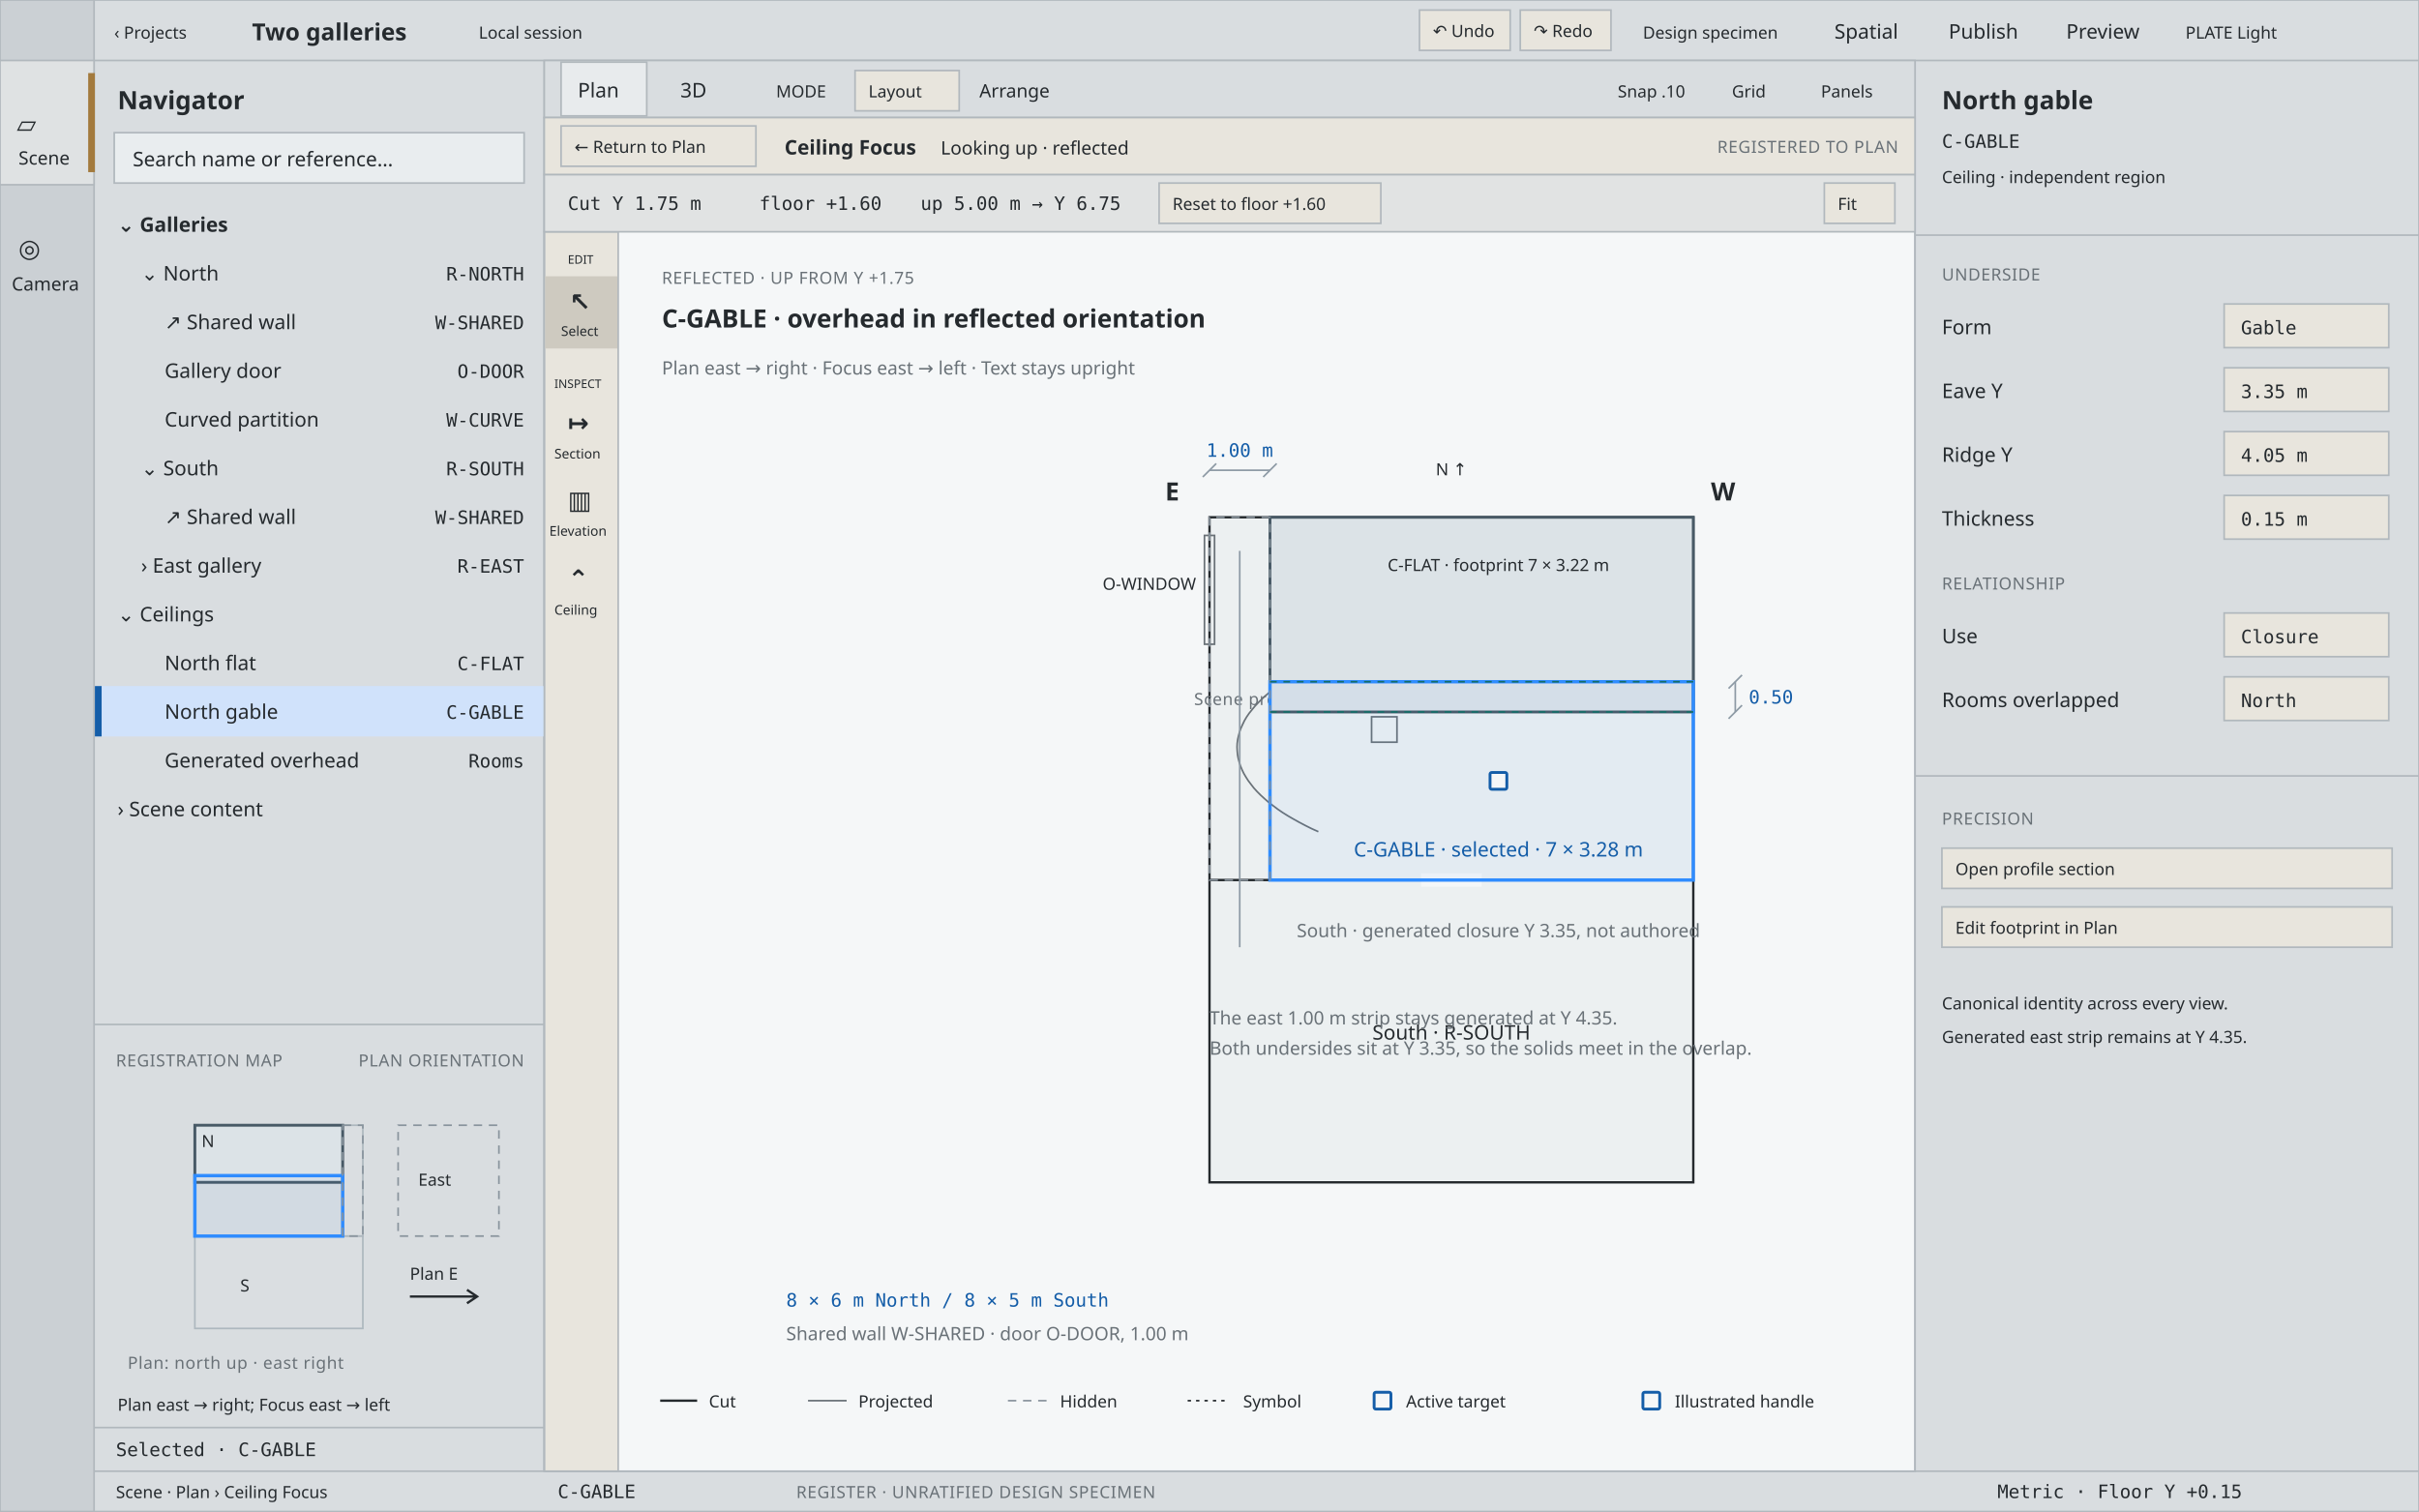
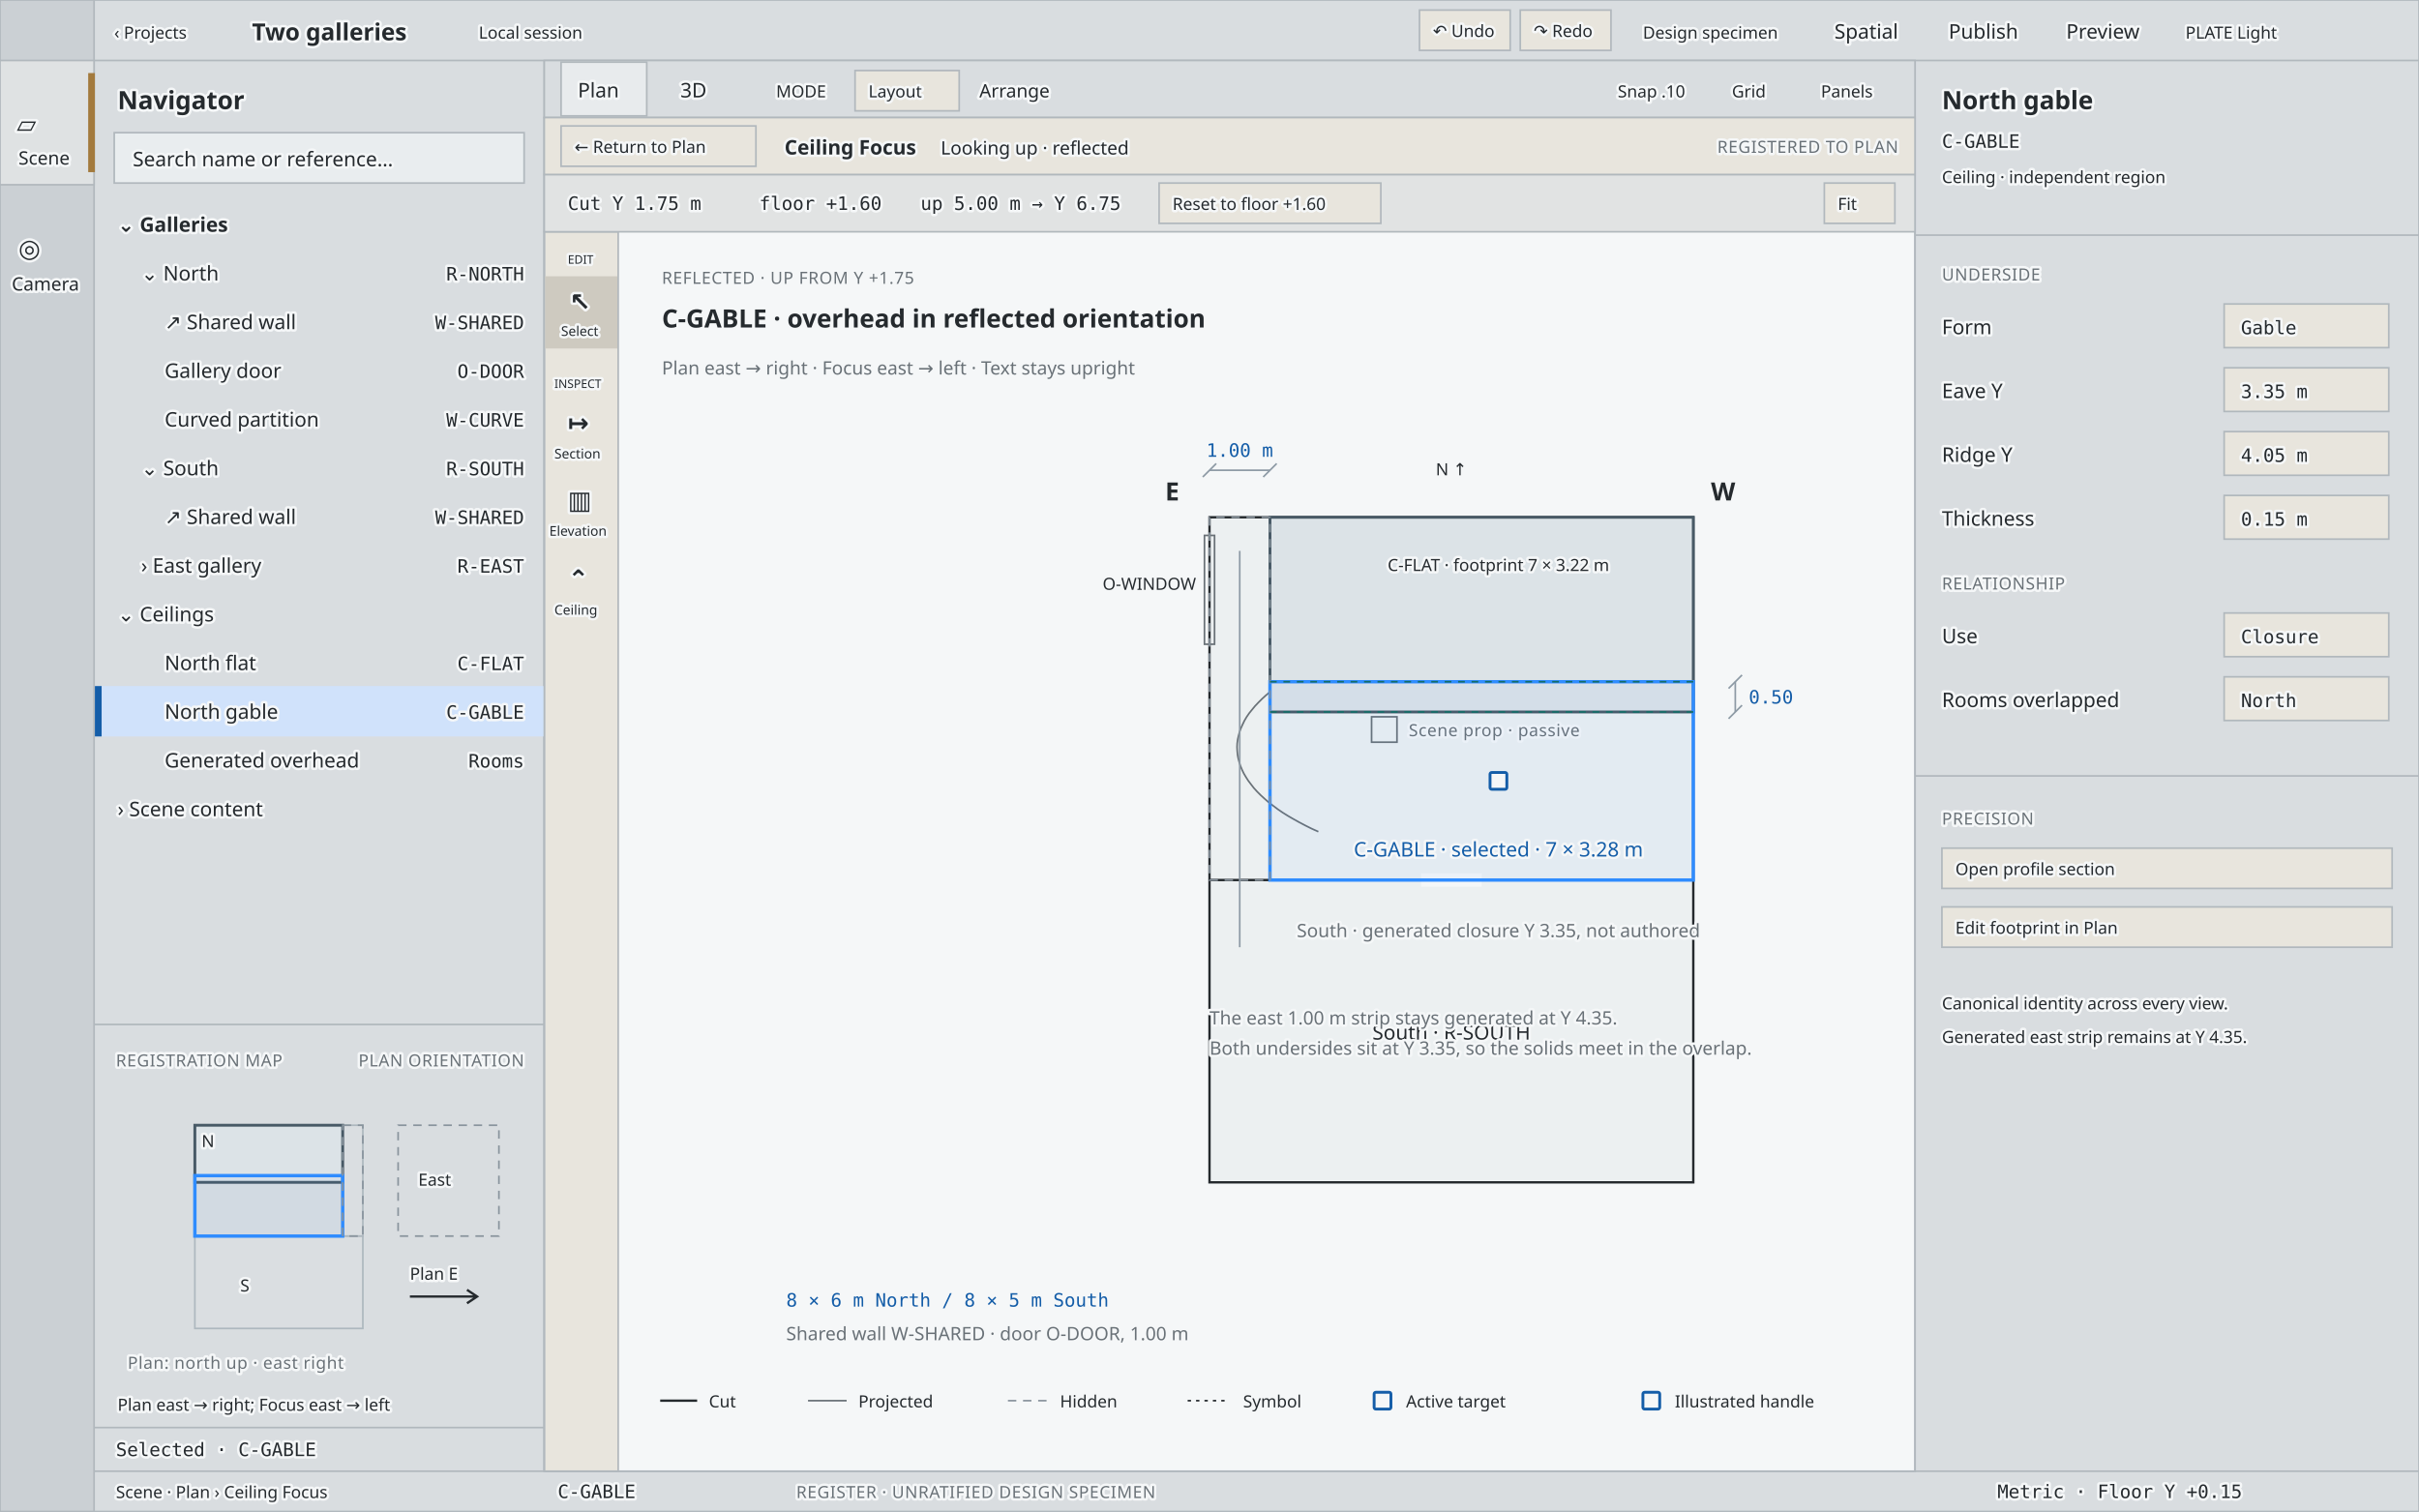
<svg xmlns="http://www.w3.org/2000/svg" width="1440" height="900" viewBox="0 0 1440 900" role="img" aria-label="REGISTER unratified P26 focus design, 1440 by 900">
  <rect x="0" y="0" width="1440" height="900" fill="#D9DDE0" stroke="#b1b8bd" />
  <rect x="0" y="0" width="56" height="900" fill="#CBD0D4" stroke="#b1b8bd" />
  <rect x="324" y="70" width="816" height="806" fill="#F5F7F8" stroke="#b1b8bd" />
  <rect x="324" y="138" width="44" height="738" fill="#E8E5DD" stroke="#b1b8bd" />
  <path d="M56 36L1440 36" stroke="#b1b8bd" />
  <path d="M56 876L1440 876" stroke="#b1b8bd" />
  <path d="M324 36L324 876" stroke="#b1b8bd" />
  <path d="M1140 36L1140 876" stroke="#b1b8bd" />
  <rect x="0" y="36" width="56" height="74" fill="#dfe2e3" stroke="#b1b8bd" />
  <rect x="53" y="44" width="3" height="58" fill="#A37A3D" stroke="#A37A3D" />
  <text class="shell heading" x="10" y="79">▱</text>
  <text class="shell mode" x="11" y="98">Scene</text>
  <text class="shell heading" x="11" y="153">◎</text>
  <text class="shell mode" x="7" y="173">Camera</text>
  <text class="shell utility" x="68" y="23">‹ Projects</text>
  <text class="shell identity" x="150" y="24">Two galleries</text>
  <text class="shell utility" x="285" y="23">Local session</text>
  <rect x="845" y="6" width="54" height="24" fill="#E8E5DD" stroke="#b1b8bd" />
  <text class="shell utility" x="853" y="22">↶ Undo</text>
  <rect x="905" y="6" width="54" height="24" fill="#E8E5DD" stroke="#b1b8bd" />
  <text class="shell utility" x="913" y="22">↷ Redo</text>
  <text class="shell utility" x="978" y="23">Design specimen</text>
  <text class="shell ui" x="1092" y="23">Spatial</text>
  <text class="shell ui" x="1160" y="23">Publish</text>
  <text class="shell ui" x="1230" y="23">Preview</text>
  <text class="shell utility" x="1301" y="23">PLATE Light</text>
  <rect x="324" y="36" width="816" height="34" fill="#D9DDE0" stroke="#b1b8bd" />
  <rect x="334" y="37" width="51" height="32" fill="#e8ebed" stroke="#b1b8bd" />
  <text class="shell ui" x="344" y="58">Plan</text>
  <text class="shell ui" x="405" y="58">3D</text>
  <text class="shell utility" x="462" y="58">MODE</text>
  <rect x="509" y="42" width="62" height="24" fill="#E8E5DD" stroke="#b1b8bd" />
  <text class="shell utility" x="517" y="58">Layout</text>
  <text class="shell mode" x="583" y="58">Arrange</text>
  <text class="shell utility" x="963" y="58">Snap .10</text>
  <text class="shell utility" x="1031" y="58">Grid</text>
  <text class="shell utility" x="1084" y="58">Panels</text>
  <rect x="324" y="70" width="816" height="34" fill="#E8E5DD" stroke="#b1b8bd" />
  <rect x="334" y="75" width="116" height="24" fill="#E8E5DD" stroke="#b1b8bd" />
  <text class="shell utility" x="342" y="91">← Return to Plan</text>
  <text class="shell strong" x="467" y="92">Ceiling Focus</text>
  <text class="shell mode" x="560" y="92">Looking up · reflected</text>
  <text class="shell meta" x="1130" y="91" text-anchor="end">REGISTERED TO PLAN</text>
  <rect x="324" y="104" width="816" height="34" fill="#e1e3e3" stroke="#b1b8bd" />
  <text class="shell mono" x="338" y="125">Cut Y  1.75 m</text>
  <text class="shell mono" x="452" y="125">floor +1.60</text>
  <text class="shell mono" x="548" y="125">up 5.00 m → Y 6.75</text>
  <rect x="690" y="109" width="132" height="24" fill="#E8E5DD" stroke="#b1b8bd" />
  <text class="shell utility" x="698" y="125">Reset to floor +1.60</text>
  <rect x="1086" y="109" width="42" height="24" fill="#E8E5DD" stroke="#b1b8bd" />
  <text class="shell utility" x="1094" y="125">Fit</text>
  <text class="shell tray-group" x="338" y="157">EDIT</text>
  <rect x="325" y="165" width="42" height="42" fill="#cecac0" stroke="#cecac0" />
  <text class="shell heading" x="339" y="185">↖</text>
  <text class="shell tray-tool" x="334" y="200">Select</text>
  <text class="shell tray-group" x="330" y="231">INSPECT</text>
  <text class="shell heading" x="338" y="257">↦</text>
  <text class="shell tray-tool" x="330" y="273">Section</text>
  <text class="shell heading" x="338" y="303">▥</text>
  <text class="shell tray-tool" x="327" y="319">Elevation</text>
  <text class="shell heading" x="338" y="350">⌃</text>
  <text class="shell tray-tool" x="330" y="366">Ceiling</text>
  <text class="shell heading" x="70" y="65">Navigator</text>
  <rect x="68" y="79" width="244" height="30" fill="#e9edef" stroke="#b1b8bd" />
  <text class="shell ui" x="79" y="99">Search name or reference…</text>
  <text class="shell strong" x="70" y="138">⌄ Galleries</text>
  <text class="shell ui" x="84" y="167">⌄ North</text>
  <text class="shell navmono" x="312" y="167" text-anchor="end">R-NORTH</text>
  <text class="shell ui" x="98" y="196">↗ Shared wall</text>
  <text class="shell navmono" x="312" y="196" text-anchor="end">W-SHARED</text>
  <text class="shell ui" x="98" y="225">Gallery door</text>
  <text class="shell navmono" x="312" y="225" text-anchor="end">O-DOOR</text>
  <text class="shell ui" x="98" y="254">Curved partition</text>
  <text class="shell navmono" x="312" y="254" text-anchor="end">W-CURVE</text>
  <text class="shell ui" x="84" y="283">⌄ South</text>
  <text class="shell navmono" x="312" y="283" text-anchor="end">R-SOUTH</text>
  <text class="shell ui" x="98" y="312">↗ Shared wall</text>
  <text class="shell navmono" x="312" y="312" text-anchor="end">W-SHARED</text>
  <text class="shell ui" x="84" y="341">› East gallery</text>
  <text class="shell navmono" x="312" y="341" text-anchor="end">R-EAST</text>
  <text class="shell ui" x="70" y="370">⌄ Ceilings</text>
  <text class="shell ui" x="98" y="399">North flat</text>
  <text class="shell navmono" x="312" y="399" text-anchor="end">C-FLAT</text>
  <rect x="57" y="409" width="266" height="29" fill="#d0e2fb" stroke="#d0e2fb" />
  <rect x="57" y="409" width="3" height="29" fill="#145DA8" stroke="#145DA8" />
  <text class="shell ui" x="98" y="428">North gable</text>
  <text class="shell navmono" x="312" y="428" text-anchor="end">C-GABLE</text>
  <text class="shell ui" x="98" y="457">Generated overhead</text>
  <text class="shell navmono" x="312" y="457" text-anchor="end">Rooms</text>
  <text class="shell ui" x="70" y="486">› Scene content</text>
  <path d="M56 610L324 610" stroke="#b1b8bd" />
  <text class="shell meta" x="69" y="635">REGISTRATION MAP</text>
  <text class="shell meta" x="312" y="635" text-anchor="end">PLAN ORIENTATION</text>
  <svg x="68" y="650" width="242" height="170" viewBox="0 0 242 170" role="img" aria-label="Registration map · Plan orientation">
-     <style>text{font:12px 'Trebuchet MS',sans-serif;fill:#252A2E}.meta{font-size:10px;fill:#697177;letter-spacing:.035em}.title{font-size:15px;font-weight:bold}.measure{font:11px 'Andale Mono',monospace;fill:#145DA8}.small{font-size:10px}.note{fill:#697177;font-size:11px}.blueText{fill:#145DA8}.badText{fill:#9B3149}.guideText{fill:#146D68}.cut{fill:#c4cacd;stroke:#252A2E;stroke-width:2}.edge{fill:none;stroke:#252A2E;stroke-width:1.4}.projected{fill:none;stroke:#697177;stroke-width:1}.far{fill:none;stroke:#adb7be;stroke-width:1}.hidden{fill:none;stroke:#89949d;stroke-width:1;stroke-dasharray:5 4}.selected{fill:none;stroke:#2F8CFF;stroke-width:2.5}.selectedFill{fill:#2f8cff0c;stroke:#2F8CFF;stroke-width:2}.guide{fill:none;stroke:#146D68;stroke-width:1;stroke-dasharray:4 4}.dimension{fill:none;stroke:#8d9aa5;stroke-width:1}.handle{fill:#F5F7F8;stroke:#145DA8;stroke-width:1.7;rx:1}.bad{fill:#9b314912;stroke:#9B3149;stroke-width:1.8;stroke-dasharray:6 4}.paper{fill:#F5F7F8;stroke:none}.cutContext{fill:#d9dfe4;stroke:#65717b;stroke-width:1}.wash{fill:#dbe1e555;stroke:#aeb8bf;stroke-width:1}.volume{fill:#146d680a;stroke:#146D68;stroke-width:1;stroke-dasharray:5 4}.grip{cursor:pointer}.grip:focus{outline:none}.grip:focus .handle{stroke:#252A2E;stroke-width:3}.grip.illust .handle{fill:#dce3e7;stroke:#697177;stroke-dasharray:2.5 2}.grip.illust:focus .handle{fill:#F5F7F8;stroke:#252A2E}.ceiling{fill:#dce3e7;stroke:#485a66;stroke-width:1.7}.symbol{fill:none;stroke:#252A2E;stroke-width:1;stroke-dasharray:2 3}</style>
+     <style>text{font:12px 'Trebuchet MS',sans-serif;fill:#252A2E;paint-order:stroke;stroke:#F5F7F8;stroke-width:3;stroke-linejoin:round}.meta{font-size:10px;fill:#697177;letter-spacing:.035em}.title{font-size:15px;font-weight:bold}.measure{font:11px 'Andale Mono',monospace;fill:#145DA8}.small{font-size:10px}.note{fill:#697177;font-size:11px}.blueText{fill:#145DA8}.badText{fill:#9B3149}.guideText{fill:#146D68}.cut{fill:#c4cacd;stroke:#252A2E;stroke-width:2}.edge{fill:none;stroke:#252A2E;stroke-width:1.4}.projected{fill:none;stroke:#697177;stroke-width:1}.far{fill:none;stroke:#adb7be;stroke-width:1}.hidden{fill:none;stroke:#89949d;stroke-width:1;stroke-dasharray:5 4}.selected{fill:none;stroke:#2F8CFF;stroke-width:2.5}.selectedFill{fill:#2f8cff0c;stroke:#2F8CFF;stroke-width:2}.guide{fill:none;stroke:#146D68;stroke-width:1;stroke-dasharray:4 4}.dimension{fill:none;stroke:#8d9aa5;stroke-width:1}.handle{fill:#F5F7F8;stroke:#145DA8;stroke-width:1.7;rx:1}.bad{fill:#9b314912;stroke:#9B3149;stroke-width:1.8;stroke-dasharray:6 4}.paper{fill:#F5F7F8;stroke:none}.cutContext{fill:#d9dfe4;stroke:#65717b;stroke-width:1}.wash{fill:#dbe1e555;stroke:#aeb8bf;stroke-width:1}.volume{fill:#146d680a;stroke:#146D68;stroke-width:1;stroke-dasharray:5 4}.grip{cursor:pointer}.grip:focus{outline:none}.grip:focus .handle{stroke:#252A2E;stroke-width:3}.grip.illust .handle{fill:#dce3e7;stroke:#697177;stroke-dasharray:2.5 2}.grip.illust:focus .handle{fill:#F5F7F8;stroke:#252A2E}.ceiling{fill:#dce3e7;stroke:#485a66;stroke-width:1.7}.symbol{fill:none;stroke:#252A2E;stroke-width:1;stroke-dasharray:2 3}</style>
    <rect x="48" y="20" width="100" height="66" class="wash" />
    <rect x="48" y="86" width="100" height="55" class="wash" />
    <rect x="169" y="20" width="60" height="66" class="hidden" />
    <text x="75" y="53" class="small" text-anchor="start">N</text>
    <text x="75" y="119" class="small" text-anchor="start">S</text>
    <text x="181" y="56" class="small" text-anchor="start">East</text>
    <rect x="48" y="20" width="88" height="34" class="ceiling" />
    <rect x="48" y="50" width="88" height="36" class="selectedFill" />
    <rect x="136" y="20" width="12" height="66" class="hidden" />
    <path d="M176 122h40m-6-4 6 4-6 4" class="edge" />
    <text x="176" y="112" class="small" text-anchor="start">Plan E</text>
    <text x="52" y="33" class="small" text-anchor="start">N</text>
    <text x="8" y="165" class="meta" text-anchor="start">Plan: north up · east right</text>
  </svg>
  <text class="shell utility" x="70" y="840">Plan east → right; Focus east → left</text>
  <path d="M56 850L324 850" stroke="#b1b8bd" />
  <text class="shell mono" x="69" y="867">Selected · C-GABLE</text>
  <svg x="368" y="138" width="772" height="738" viewBox="0 0 772 738" role="img" aria-label="Spatial design drawing">
-     <style>text{font:12px 'Trebuchet MS',sans-serif;fill:#252A2E}.meta{font-size:10px;fill:#697177;letter-spacing:.035em}.title{font-size:15px;font-weight:bold}.measure{font:11px 'Andale Mono',monospace;fill:#145DA8}.small{font-size:10px}.note{fill:#697177;font-size:11px}.blueText{fill:#145DA8}.badText{fill:#9B3149}.guideText{fill:#146D68}.cut{fill:#c4cacd;stroke:#252A2E;stroke-width:2}.edge{fill:none;stroke:#252A2E;stroke-width:1.4}.projected{fill:none;stroke:#697177;stroke-width:1}.far{fill:none;stroke:#adb7be;stroke-width:1}.hidden{fill:none;stroke:#89949d;stroke-width:1;stroke-dasharray:5 4}.selected{fill:none;stroke:#2F8CFF;stroke-width:2.5}.selectedFill{fill:#2f8cff0c;stroke:#2F8CFF;stroke-width:2}.guide{fill:none;stroke:#146D68;stroke-width:1;stroke-dasharray:4 4}.dimension{fill:none;stroke:#8d9aa5;stroke-width:1}.handle{fill:#F5F7F8;stroke:#145DA8;stroke-width:1.7;rx:1}.bad{fill:#9b314912;stroke:#9B3149;stroke-width:1.8;stroke-dasharray:6 4}.paper{fill:#F5F7F8;stroke:none}.cutContext{fill:#d9dfe4;stroke:#65717b;stroke-width:1}.wash{fill:#dbe1e555;stroke:#aeb8bf;stroke-width:1}.volume{fill:#146d680a;stroke:#146D68;stroke-width:1;stroke-dasharray:5 4}.grip{cursor:pointer}.grip:focus{outline:none}.grip:focus .handle{stroke:#252A2E;stroke-width:3}.grip.illust .handle{fill:#dce3e7;stroke:#697177;stroke-dasharray:2.5 2}.grip.illust:focus .handle{fill:#F5F7F8;stroke:#252A2E}.ceiling{fill:#dce3e7;stroke:#485a66;stroke-width:1.7}.symbol{fill:none;stroke:#252A2E;stroke-width:1;stroke-dasharray:2 3}</style>
+     <style>text{font:12px 'Trebuchet MS',sans-serif;fill:#252A2E;paint-order:stroke;stroke:#F5F7F8;stroke-width:3;stroke-linejoin:round}.meta{font-size:10px;fill:#697177;letter-spacing:.035em}.title{font-size:15px;font-weight:bold}.measure{font:11px 'Andale Mono',monospace;fill:#145DA8}.small{font-size:10px}.note{fill:#697177;font-size:11px}.blueText{fill:#145DA8}.badText{fill:#9B3149}.guideText{fill:#146D68}.cut{fill:#c4cacd;stroke:#252A2E;stroke-width:2}.edge{fill:none;stroke:#252A2E;stroke-width:1.4}.projected{fill:none;stroke:#697177;stroke-width:1}.far{fill:none;stroke:#adb7be;stroke-width:1}.hidden{fill:none;stroke:#89949d;stroke-width:1;stroke-dasharray:5 4}.selected{fill:none;stroke:#2F8CFF;stroke-width:2.5}.selectedFill{fill:#2f8cff0c;stroke:#2F8CFF;stroke-width:2}.guide{fill:none;stroke:#146D68;stroke-width:1;stroke-dasharray:4 4}.dimension{fill:none;stroke:#8d9aa5;stroke-width:1}.handle{fill:#F5F7F8;stroke:#145DA8;stroke-width:1.7;rx:1}.bad{fill:#9b314912;stroke:#9B3149;stroke-width:1.8;stroke-dasharray:6 4}.paper{fill:#F5F7F8;stroke:none}.cutContext{fill:#d9dfe4;stroke:#65717b;stroke-width:1}.wash{fill:#dbe1e555;stroke:#aeb8bf;stroke-width:1}.volume{fill:#146d680a;stroke:#146D68;stroke-width:1;stroke-dasharray:5 4}.grip{cursor:pointer}.grip:focus{outline:none}.grip:focus .handle{stroke:#252A2E;stroke-width:3}.grip.illust .handle{fill:#dce3e7;stroke:#697177;stroke-dasharray:2.5 2}.grip.illust:focus .handle{fill:#F5F7F8;stroke:#252A2E}.ceiling{fill:#dce3e7;stroke:#485a66;stroke-width:1.7}.symbol{fill:none;stroke:#252A2E;stroke-width:1;stroke-dasharray:2 3}</style>
    <text x="26" y="31" class="meta" text-anchor="start">REFLECTED · UP FROM Y +1.75</text>
    <text x="26" y="57" class="title" text-anchor="start">C-GABLE · overhead in reflected orientation</text>
    <text x="26" y="85" class="note" text-anchor="start">Plan east → right     ·     Focus east → left     ·     Text stays upright</text>
    <g transform="translate(740,0) scale(-1,1)">
      <rect x="100" y="170" width="288" height="216" class="wash" />
      <rect x="100" y="386" width="288" height="180" class="wash" />
      <path d="M100 386V170H388V566H100Z" class="edge" />
      <line x1="100" y1="386" x2="226" y2="386" class="edge" />
      <line x1="262" y1="386" x2="388" y2="386" class="edge" />
      <rect x="226" y="382" width="36" height="8" class="paper" />
      <text transform="translate(488,0) scale(-1,1)" x="244" y="240" class="" text-anchor="middle">North · R-NORTH</text>
      <text transform="translate(488,0) scale(-1,1)" x="244" y="481" class="" text-anchor="middle">South · R-SOUTH</text>
      <path d="M321.4 256.4L325.5 258.2L329.4 260.1L333.1 262.0L336.7 263.9L340.0 265.8L343.3 267.8L346.3 269.8L349.2 271.9L351.9 273.9L354.4 276.0L356.7 278.1L358.9 280.3L360.9 282.4L362.7 284.6L364.4 286.7L365.9 288.9L367.2 291.1L368.3 293.4L369.3 295.6L370.1 297.8L370.7 300.1L371.2 302.3L371.5 304.6L371.6 306.8L371.5 309.0L371.3 311.3L370.9 313.5L370.3 315.8L369.6 318.0L368.7 320.2L367.6 322.5L366.3 324.7L364.9 326.9L363.3 329.0L361.6 331.2L359.6 333.4L357.5 335.5L355.2 337.6L352.8 339.7L350.2 341.7L347.4 343.8L344.5 345.8L341.3 347.8L338.0 349.7L334.6 351.6L331.0 353.5L327.2 355.4L323.2 357.2" class="projected" />
      <text transform="translate(640,0) scale(-1,1)" x="320" y="224" class="small" text-anchor="start">W-CURVE</text>
      <rect x="385" y="180.8" width="6" height="64.8" class="projected" />
      <text transform="translate(792,0) scale(-1,1)" x="396" y="213.2" class="small" text-anchor="end">O-WINDOW</text>
      <rect x="276.4" y="288.8" width="15.12" height="15.12" class="projected" />
-       <text transform="translate(590.8,0) scale(-1,1)" x="295.4" y="281.8" class="meta" text-anchor="end">Scene prop · passive</text>
+       <text transform="translate(538.8,0) scale(-1,1)" x="269.4" y="300.36" class="meta" text-anchor="start">Scene prop · passive</text>
      <rect x="100" y="170" width="252" height="115.92" class="ceiling" />
      <rect x="100" y="267.92" width="252" height="118.08" class="selectedFill" />
      <rect x="352" y="170" width="36" height="216" class="hidden" />
      <line x1="100" y1="285.92" x2="352" y2="285.92" class="guide" />
      <line x1="100" y1="267.92" x2="352" y2="267.92" class="guide" />
      <text transform="translate(432,0) scale(-1,1)" x="216" y="202" class="small" text-anchor="middle">C-FLAT · footprint 7 × 3.22 m</text>
      <text transform="translate(432,0) scale(-1,1)" x="216" y="372" class="blueText" text-anchor="middle">C-GABLE · selected · 7 × 3.28 m</text>
      <text transform="translate(432,0) scale(-1,1)" x="216" y="420" class="note" text-anchor="middle">South · generated closure Y 3.35, not authored</text>
      <line x1="352" y1="142" x2="388" y2="142" class="dimension" />
      <line x1="348" y1="138" x2="356" y2="146" class="dimension" />
      <line x1="384" y1="138" x2="392" y2="146" class="dimension" />
      <text transform="translate(740,0) scale(-1,1)" x="370" y="134" class="measure" text-anchor="middle">1.00 m</text>
      <line x1="75" y1="267.92" x2="75" y2="285.92" class="dimension" />
      <line x1="71" y1="263.92" x2="79" y2="271.92" class="dimension" />
      <line x1="71" y1="281.92" x2="79" y2="289.92" class="dimension" />
      <text transform="translate(134,0) scale(-1,1)" x="67" y="280.92" class="measure" text-anchor="start">0.50</text>
      <line x1="370" y1="190" x2="370" y2="426" class="dimension" />
      <text transform="translate(776,0) scale(-1,1)" x="388" y="472" class="note" text-anchor="start">The east 1.00 m strip stays generated at Y 4.35.</text>
      <text transform="translate(776,0) scale(-1,1)" x="388" y="490" class="note" text-anchor="start">Both undersides sit at Y 3.35, so the solids meet in the overlap.</text>
      <g role="button" tabindex="0" aria-label="Edit whole underside height" data-action="ceilingLift" class="grip">
        <rect x="211" y="321.96" width="10" height="10" class="handle" />
      </g>
      <text transform="translate(150,0) scale(-1,1)" x="75" y="160" class="title" text-anchor="end">W</text>
      <text transform="translate(812,0) scale(-1,1)" x="406" y="160" class="title" text-anchor="end">E</text>
      <text transform="translate(488,0) scale(-1,1)" x="244" y="145" class="small" text-anchor="middle">N ↑</text>
    </g>
    <text x="100" y="640" class="measure" text-anchor="start">8 × 6 m North  /  8 × 5 m South</text>
    <text x="100" y="660" class="note" text-anchor="start">Shared wall W-SHARED · door O-DOOR, 1.00 m</text>
    <line x1="25" y1="696" x2="47" y2="696" class="edge" />
    <text x="54" y="700" class="small" text-anchor="start">Cut</text>
    <line x1="113" y1="696" x2="136" y2="696" class="projected" />
    <text x="143" y="700" class="small" text-anchor="start">Projected</text>
    <line x1="232" y1="696" x2="255" y2="696" class="hidden" />
    <text x="263" y="700" class="small" text-anchor="start">Hidden</text>
    <line x1="339" y1="696" x2="363" y2="696" class="symbol" />
    <text x="372" y="700" class="small" text-anchor="start">Symbol</text>
    <rect x="450" y="691" width="10" height="10" class="handle" />
    <text x="469" y="700" class="small" text-anchor="start">Active target</text>
    <rect x="610" y="691" width="10" height="10" class="handle illust" />
    <text x="629" y="700" class="small" text-anchor="start">Illustrated handle</text>
  </svg>
  <text class="shell heading" x="1156" y="65">North gable</text>
  <text class="shell mono" x="1156" y="88">C-GABLE</text>
  <text class="shell utility" x="1156" y="109">Ceiling · independent region</text>
  <path d="M1140 140L1440 140" stroke="#b1b8bd" />
  <text class="shell meta" x="1156" y="167">UNDERSIDE</text>
  <text class="shell ui" x="1156" y="199">Form</text>
  <rect x="1324" y="181" width="98" height="26" fill="#E8E5DD" stroke="#b1b8bd" />
  <text class="shell mono" x="1334" y="199">Gable</text>
  <text class="shell ui" x="1156" y="237">Eave Y</text>
  <rect x="1324" y="219" width="98" height="26" fill="#E8E5DD" stroke="#b1b8bd" />
  <text class="shell mono" x="1334" y="237">3.35 m</text>
  <text class="shell ui" x="1156" y="275">Ridge Y</text>
  <rect x="1324" y="257" width="98" height="26" fill="#E8E5DD" stroke="#b1b8bd" />
  <text class="shell mono" x="1334" y="275">4.05 m</text>
  <text class="shell ui" x="1156" y="313">Thickness</text>
  <rect x="1324" y="295" width="98" height="26" fill="#E8E5DD" stroke="#b1b8bd" />
  <text class="shell mono" x="1334" y="313">0.15 m</text>
  <text class="shell meta" x="1156" y="351">RELATIONSHIP</text>
  <text class="shell ui" x="1156" y="383">Use</text>
  <rect x="1324" y="365" width="98" height="26" fill="#E8E5DD" stroke="#b1b8bd" />
  <text class="shell mono" x="1334" y="383">Closure</text>
  <text class="shell ui" x="1156" y="421">Rooms overlapped</text>
  <rect x="1324" y="403" width="98" height="26" fill="#E8E5DD" stroke="#b1b8bd" />
  <text class="shell mono" x="1334" y="421">North</text>
  <path d="M1140 462L1440 462" stroke="#b1b8bd" />
  <text class="shell meta" x="1156" y="491">PRECISION</text>
  <rect x="1156" y="505" width="268" height="24" fill="#E8E5DD" stroke="#b1b8bd" />
  <text class="shell utility" x="1164" y="521">Open profile section</text>
  <rect x="1156" y="540" width="268" height="24" fill="#E8E5DD" stroke="#b1b8bd" />
  <text class="shell utility" x="1164" y="556">Edit footprint in Plan</text>
  <text class="shell utility" x="1156" y="601">Canonical identity across every view.</text>
  <text class="shell utility" x="1156" y="621">Generated east strip remains at Y 4.35.</text>
  <text class="shell utility" x="69" y="892">Scene · Plan › Ceiling Focus</text>
  <text class="shell mono" x="332" y="892">C-GABLE</text>
  <text class="shell meta" x="474" y="892">REGISTER · UNRATIFIED DESIGN SPECIMEN</text>
  <text class="shell mono" x="1189" y="892">Metric · Floor Y +0.15</text>
  <style>text.shell{font-family:'Trebuchet MS','Lucida Grande',sans-serif;fill:#252A2E;font-size:12px}text.shell.ui{font-size:12px}text.shell.strong{font-size:12px;font-weight:bold}text.shell.heading{font-size:15px;font-weight:bold}text.shell.identity{font-size:14px;font-weight:bold}text.shell.utility,text.shell.meta{font-size:10px}text.shell.meta{fill:#697177;letter-spacing:.035em}text.shell.mode{font-size:11px}text.shell.mono{font:11px 'Andale Mono',Consolas,monospace}text.shell.navmono{font:11px 'Andale Mono',Consolas,monospace}text.shell.tray-group{font-size:7px}text.shell.tray-tool{font-size:8px}</style>
</svg>
